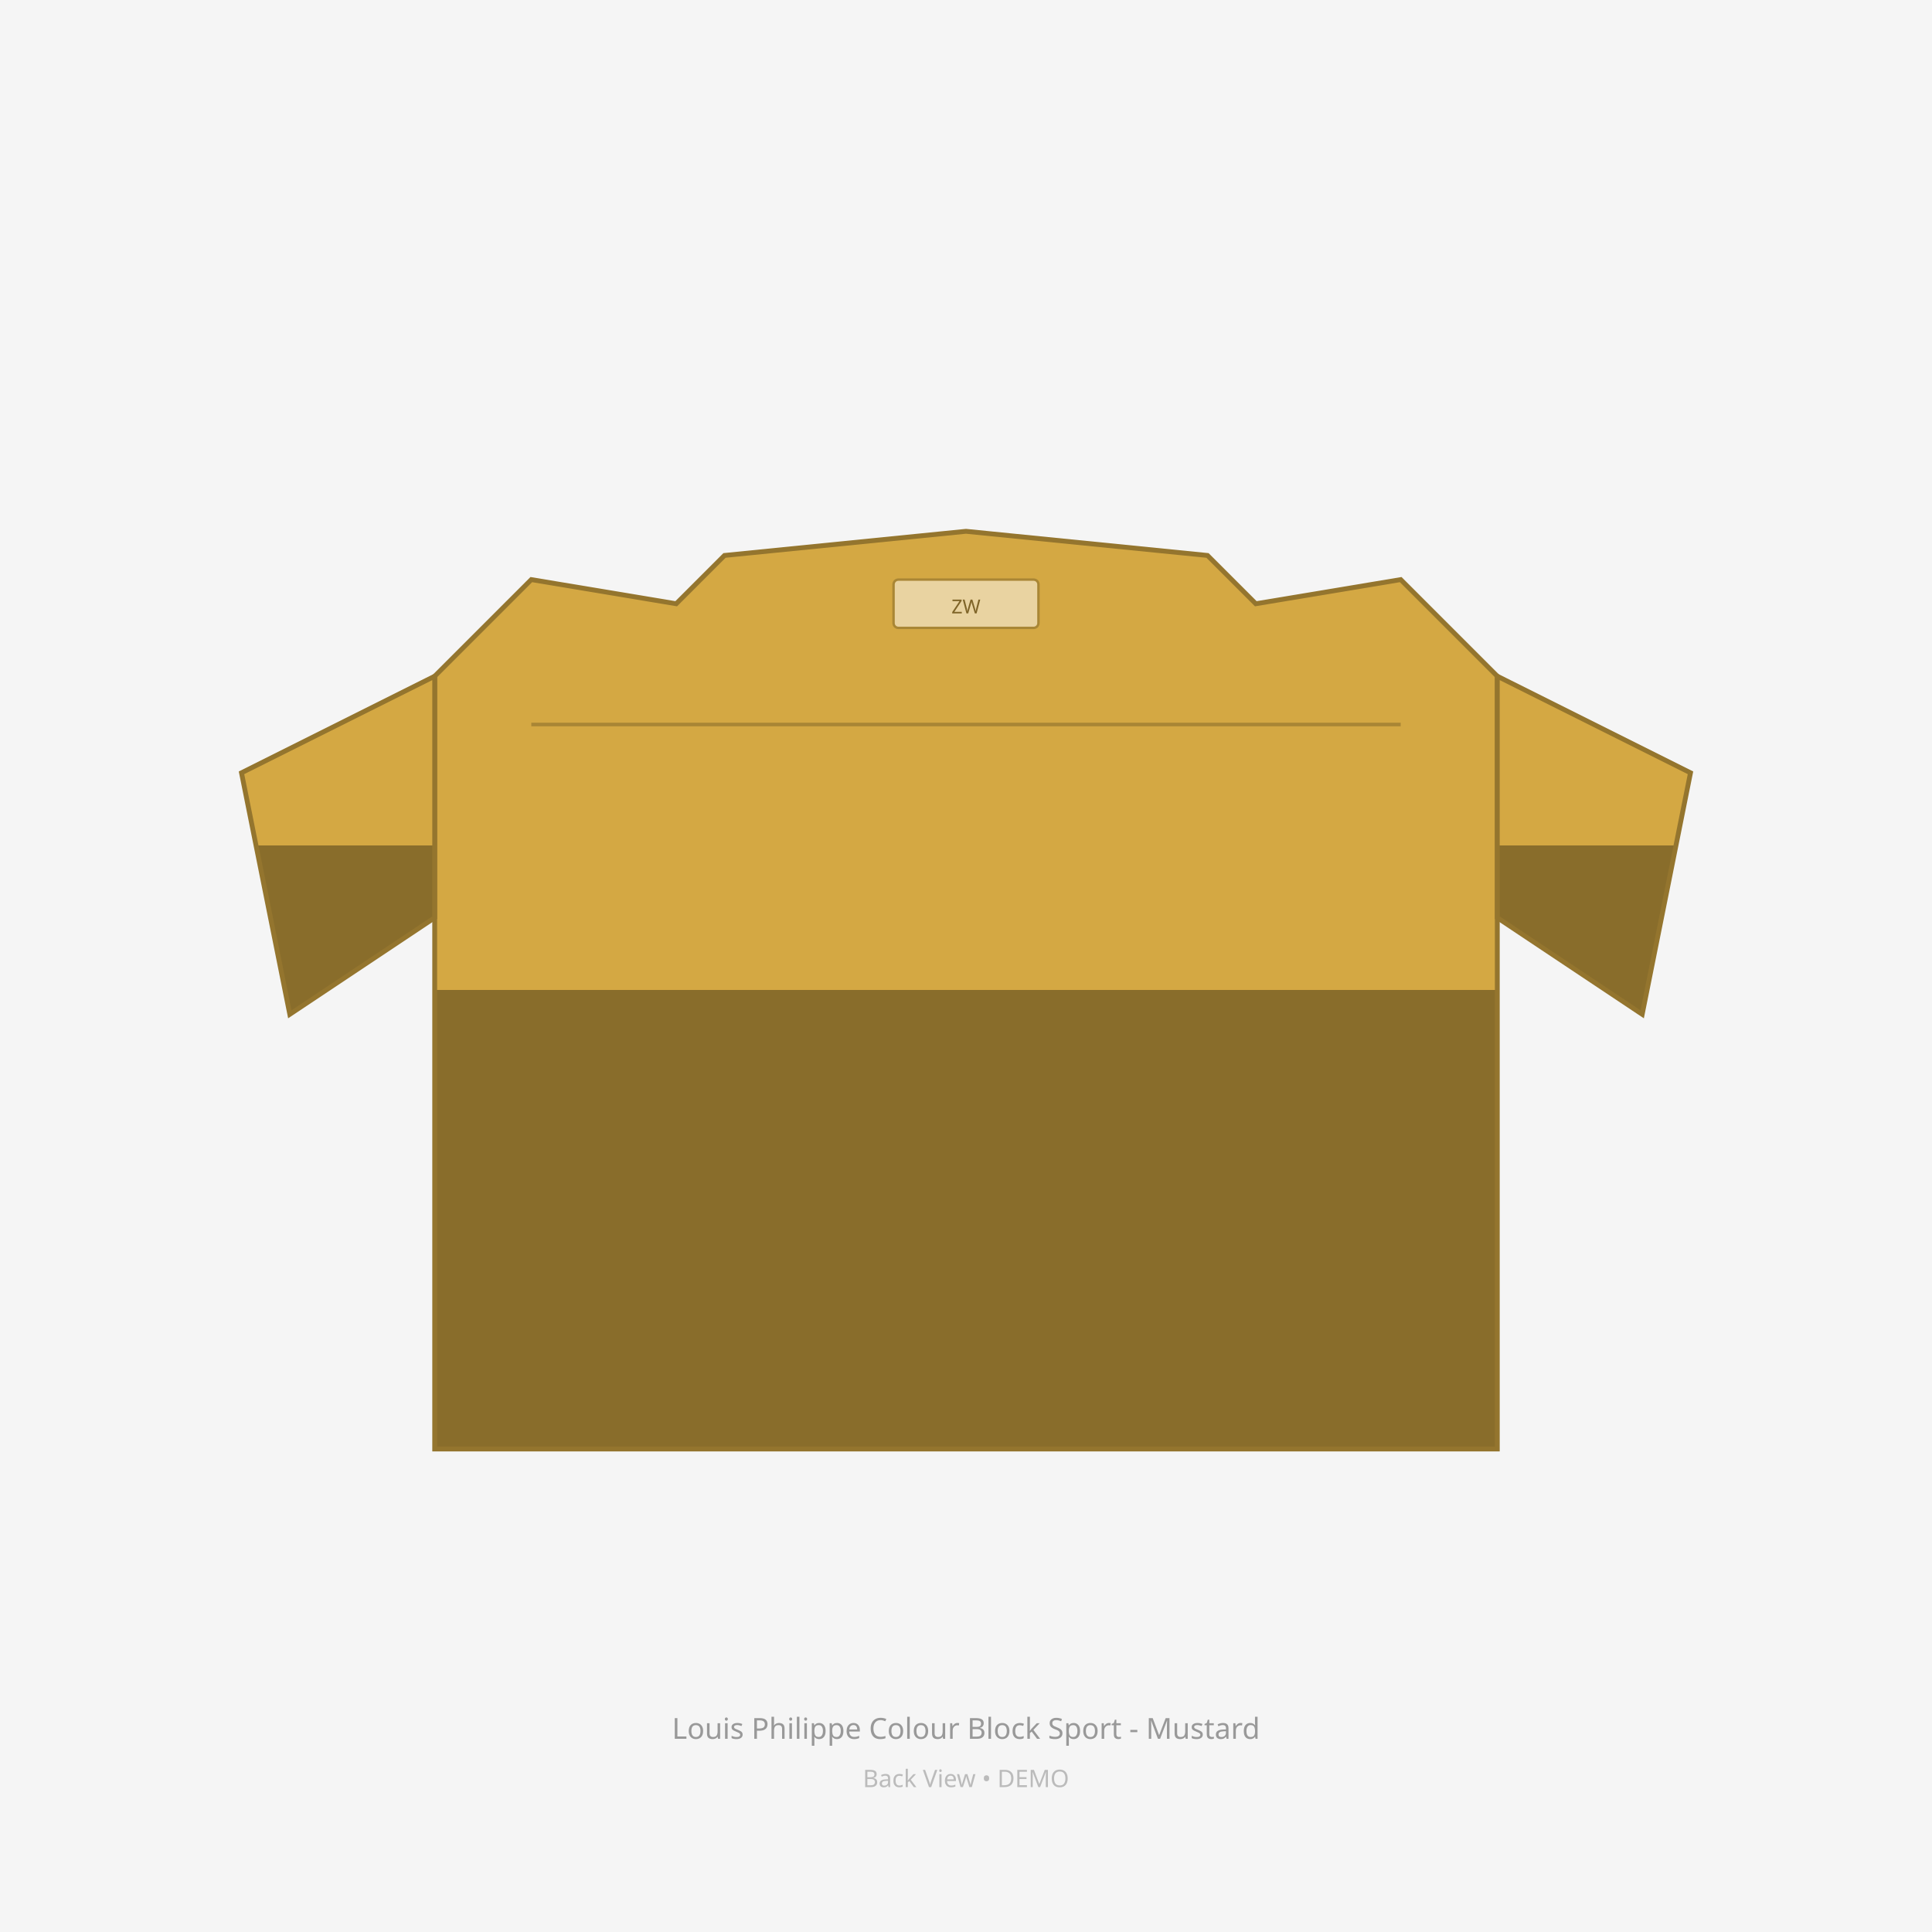
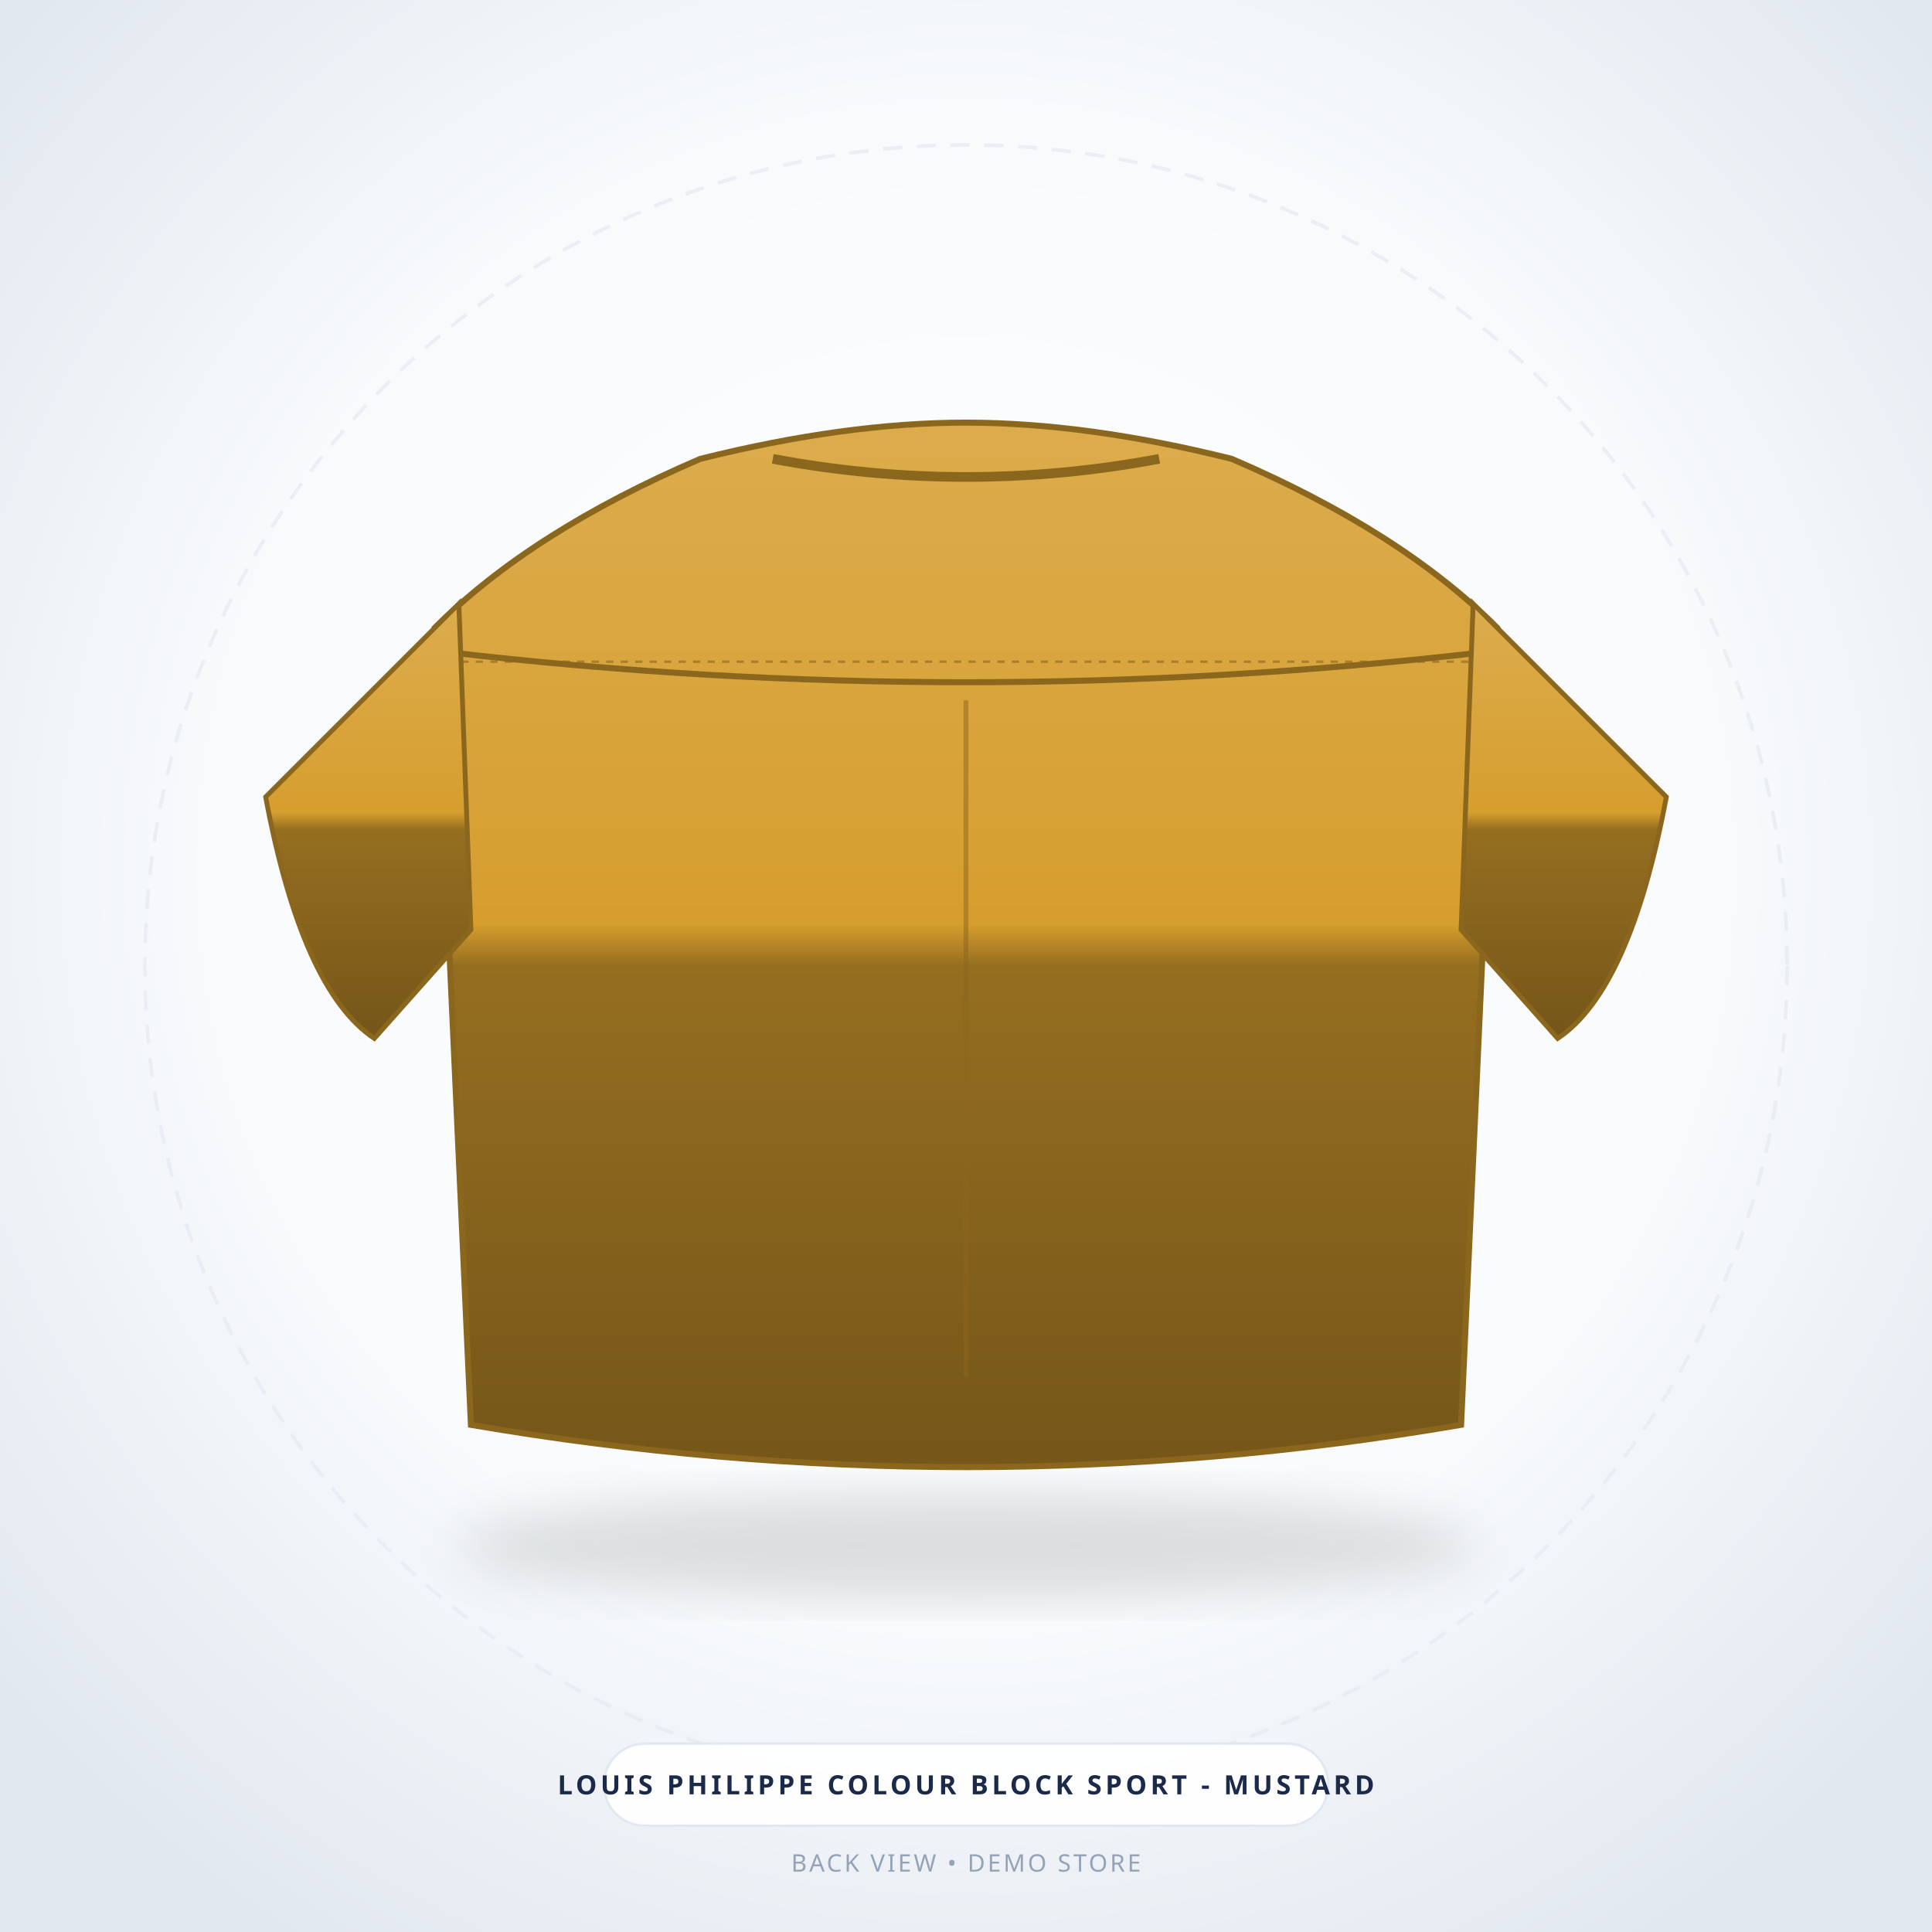
<svg xmlns="http://www.w3.org/2000/svg" viewBox="0 0 800 800" width="800" height="800">
  <defs>
+     <radialGradient id="studio-bg" cx="50%" cy="45%" r="65%">
+       <stop offset="0%" stop-color="#FFFFFF" />
+       <stop offset="60%" stop-color="#F8FAFC" />
+       <stop offset="100%" stop-color="#E2E8F0" />
+     </radialGradient>
+     <filter id="shadow-filter" x="-20%" y="-20%" width="140%" height="140%">
+       <feGaussianBlur stdDeviation="10" />
+     </filter>
+   </defs>
+   <defs>
    <linearGradient id="pat-8-back" x1="0" y1="0" x2="0" y2="1">
-       <stop offset="50%" stop-color="#D4A843" />
-       <stop offset="50%" stop-color="#896d2b" />
+       <stop offset="0%" stop-color="#dcac4d" />
+       <stop offset="48%" stop-color="#D69E2E" />
+       <stop offset="52%" stop-color="#956e20" />
+       <stop offset="100%" stop-color="#755619" />
    </linearGradient>
  </defs>
-   <rect width="800" height="800" fill="#F5F5F5" />
-   <path d="M300 230 L280 250 L220 240 L180 280 L180 600 L620 600 L620 280 L580 240 L520 250 L500 230 L400 220 Z" fill="url(#pat-8-back)" stroke="#94752e" stroke-width="2" />
-   <path d="M220 300 L580 300" stroke="#a98635" stroke-width="1.5" stroke-dasharray="none" />
-   <path d="M180 280 L100 320 L120 420 L180 380 Z" fill="url(#pat-8-back)" stroke="#94752e" stroke-width="2" />
-   <path d="M620 280 L700 320 L680 420 L620 380 Z" fill="url(#pat-8-back)" stroke="#94752e" stroke-width="2" />
-   <rect x="370" y="240" width="60" height="20" rx="2" fill="#e9d3a1" stroke="#a98635" stroke-width="1" />
-   <text x="400" y="254" text-anchor="middle" font-size="8" fill="#7f6428" font-family="sans-serif">ZW</text>
-   <text x="400" y="720" text-anchor="middle" font-size="12" fill="#999" font-family="sans-serif">Louis Philippe Colour Block Sport - Mustard</text>
-   <text x="400" y="740" text-anchor="middle" font-size="10" fill="#BBB" font-family="sans-serif">Back View • DEMO</text>
+   <rect width="800" height="800" fill="url(#studio-bg)" />
+   <circle cx="400" cy="400" r="340" fill="none" stroke="#E2E8F0" stroke-width="1.5" stroke-dasharray="8,6" opacity="0.6" />
+   <ellipse cx="400" cy="640" rx="210" ry="22" fill="#000000" opacity="0.12" filter="url(#shadow-filter)" />
+   <path d="M290 190 Q220 220 180 260 L195 590 Q400 625 605 590 L620 260 Q580 220 510 190 Q450 175 400 175 Q350 175 290 190 Z" fill="url(#pat-8-back)" stroke="#8b661d" stroke-width="2.5" />
+   <path d="M185 270 Q400 295 615 270" stroke="#8b661d" stroke-width="2.5" fill="none" />
+   <line x1="185" y1="274" x2="615" y2="274" stroke="#8b661d" stroke-width="1" stroke-dasharray="3,3" opacity="0.6" />
+   <line x1="400" y1="290" x2="400" y2="570" stroke="#8b661d" stroke-width="2" opacity="0.5" />
+   <path d="M190 250 L110 330 Q125 410 155 430 L195 385 Z" fill="url(#pat-8-back)" stroke="#8b661d" stroke-width="2" />
+   <path d="M610 250 L690 330 Q675 410 645 430 L605 385 Z" fill="url(#pat-8-back)" stroke="#8b661d" stroke-width="2" />
+   <path d="M320 190 Q400 205 480 190" stroke="#8b661d" stroke-width="4" fill="none" />
+   <rect x="250" y="722" width="300" height="34" rx="17" fill="#FFFFFF" stroke="#E2E8F0" stroke-width="1" opacity="0.95" />
+   <text x="400" y="743" text-anchor="middle" font-size="11" font-weight="bold" fill="#1B2A4A" letter-spacing="1.5" font-family="sans-serif">LOUIS PHILIPPE COLOUR BLOCK SPORT - MUSTARD</text>
+   <text x="400" y="775" text-anchor="middle" font-size="10" fill="#94A3B8" letter-spacing="1" font-family="sans-serif">BACK VIEW • DEMO STORE</text>
</svg>
